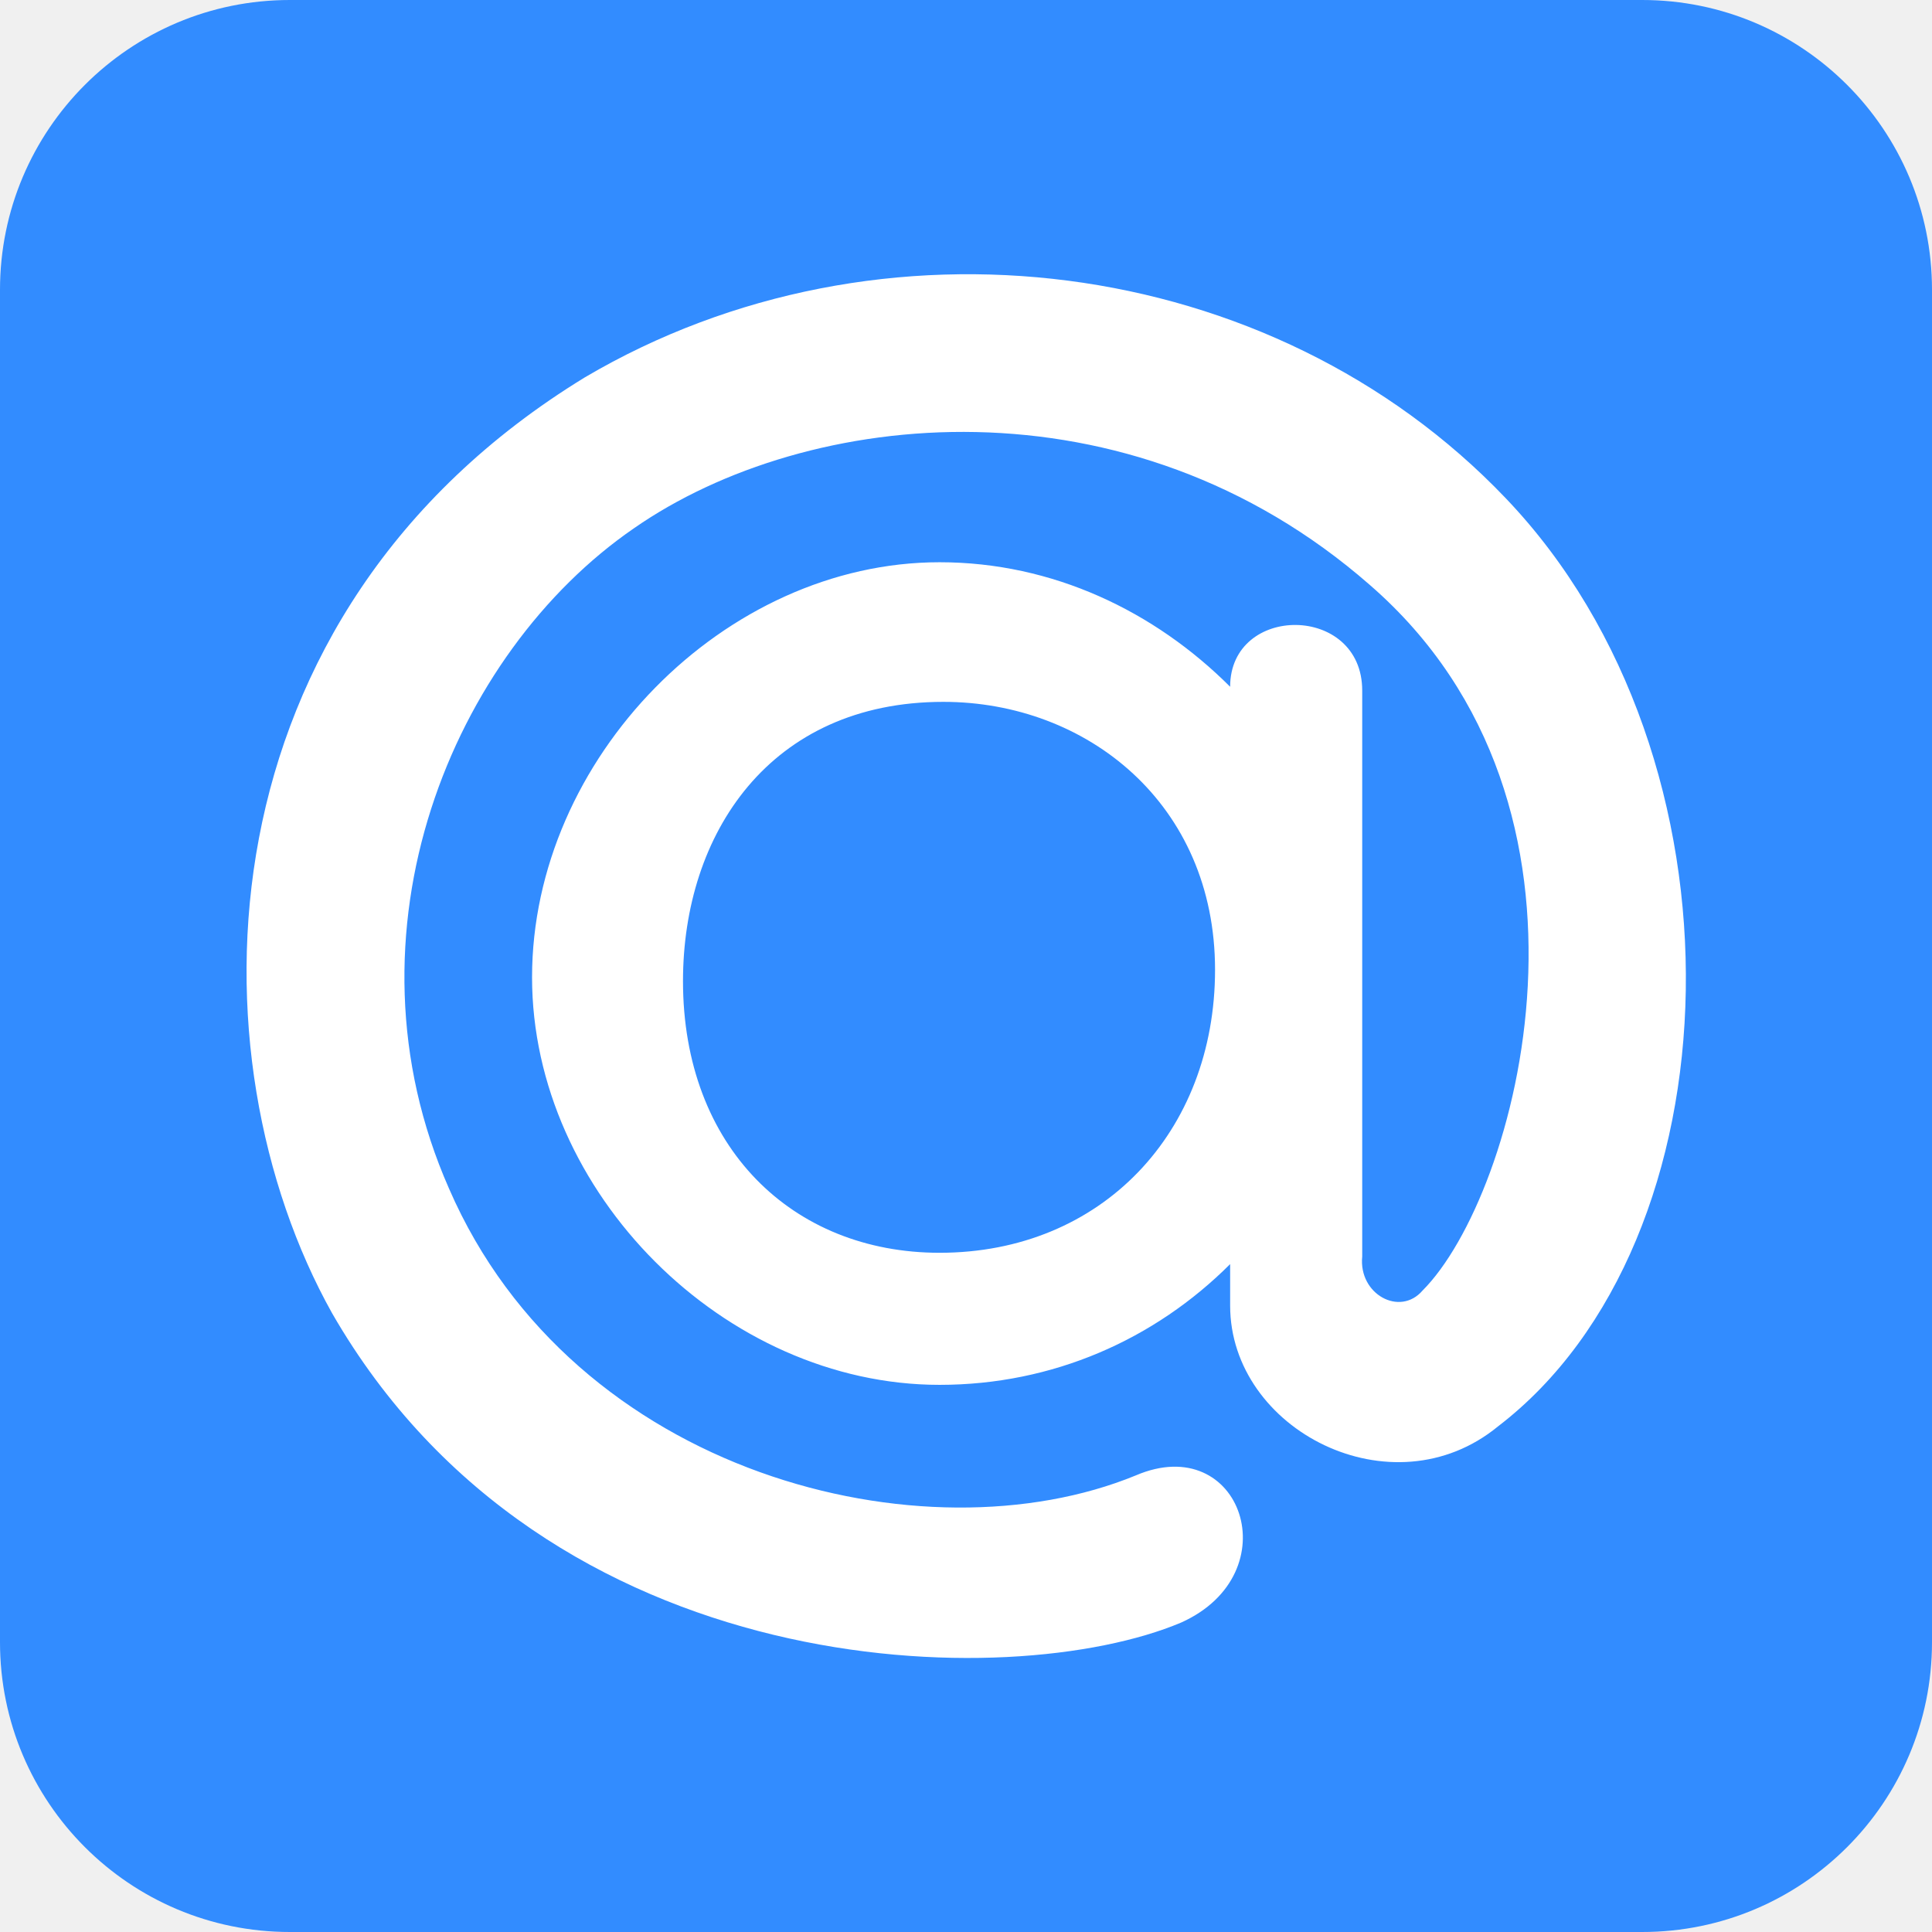
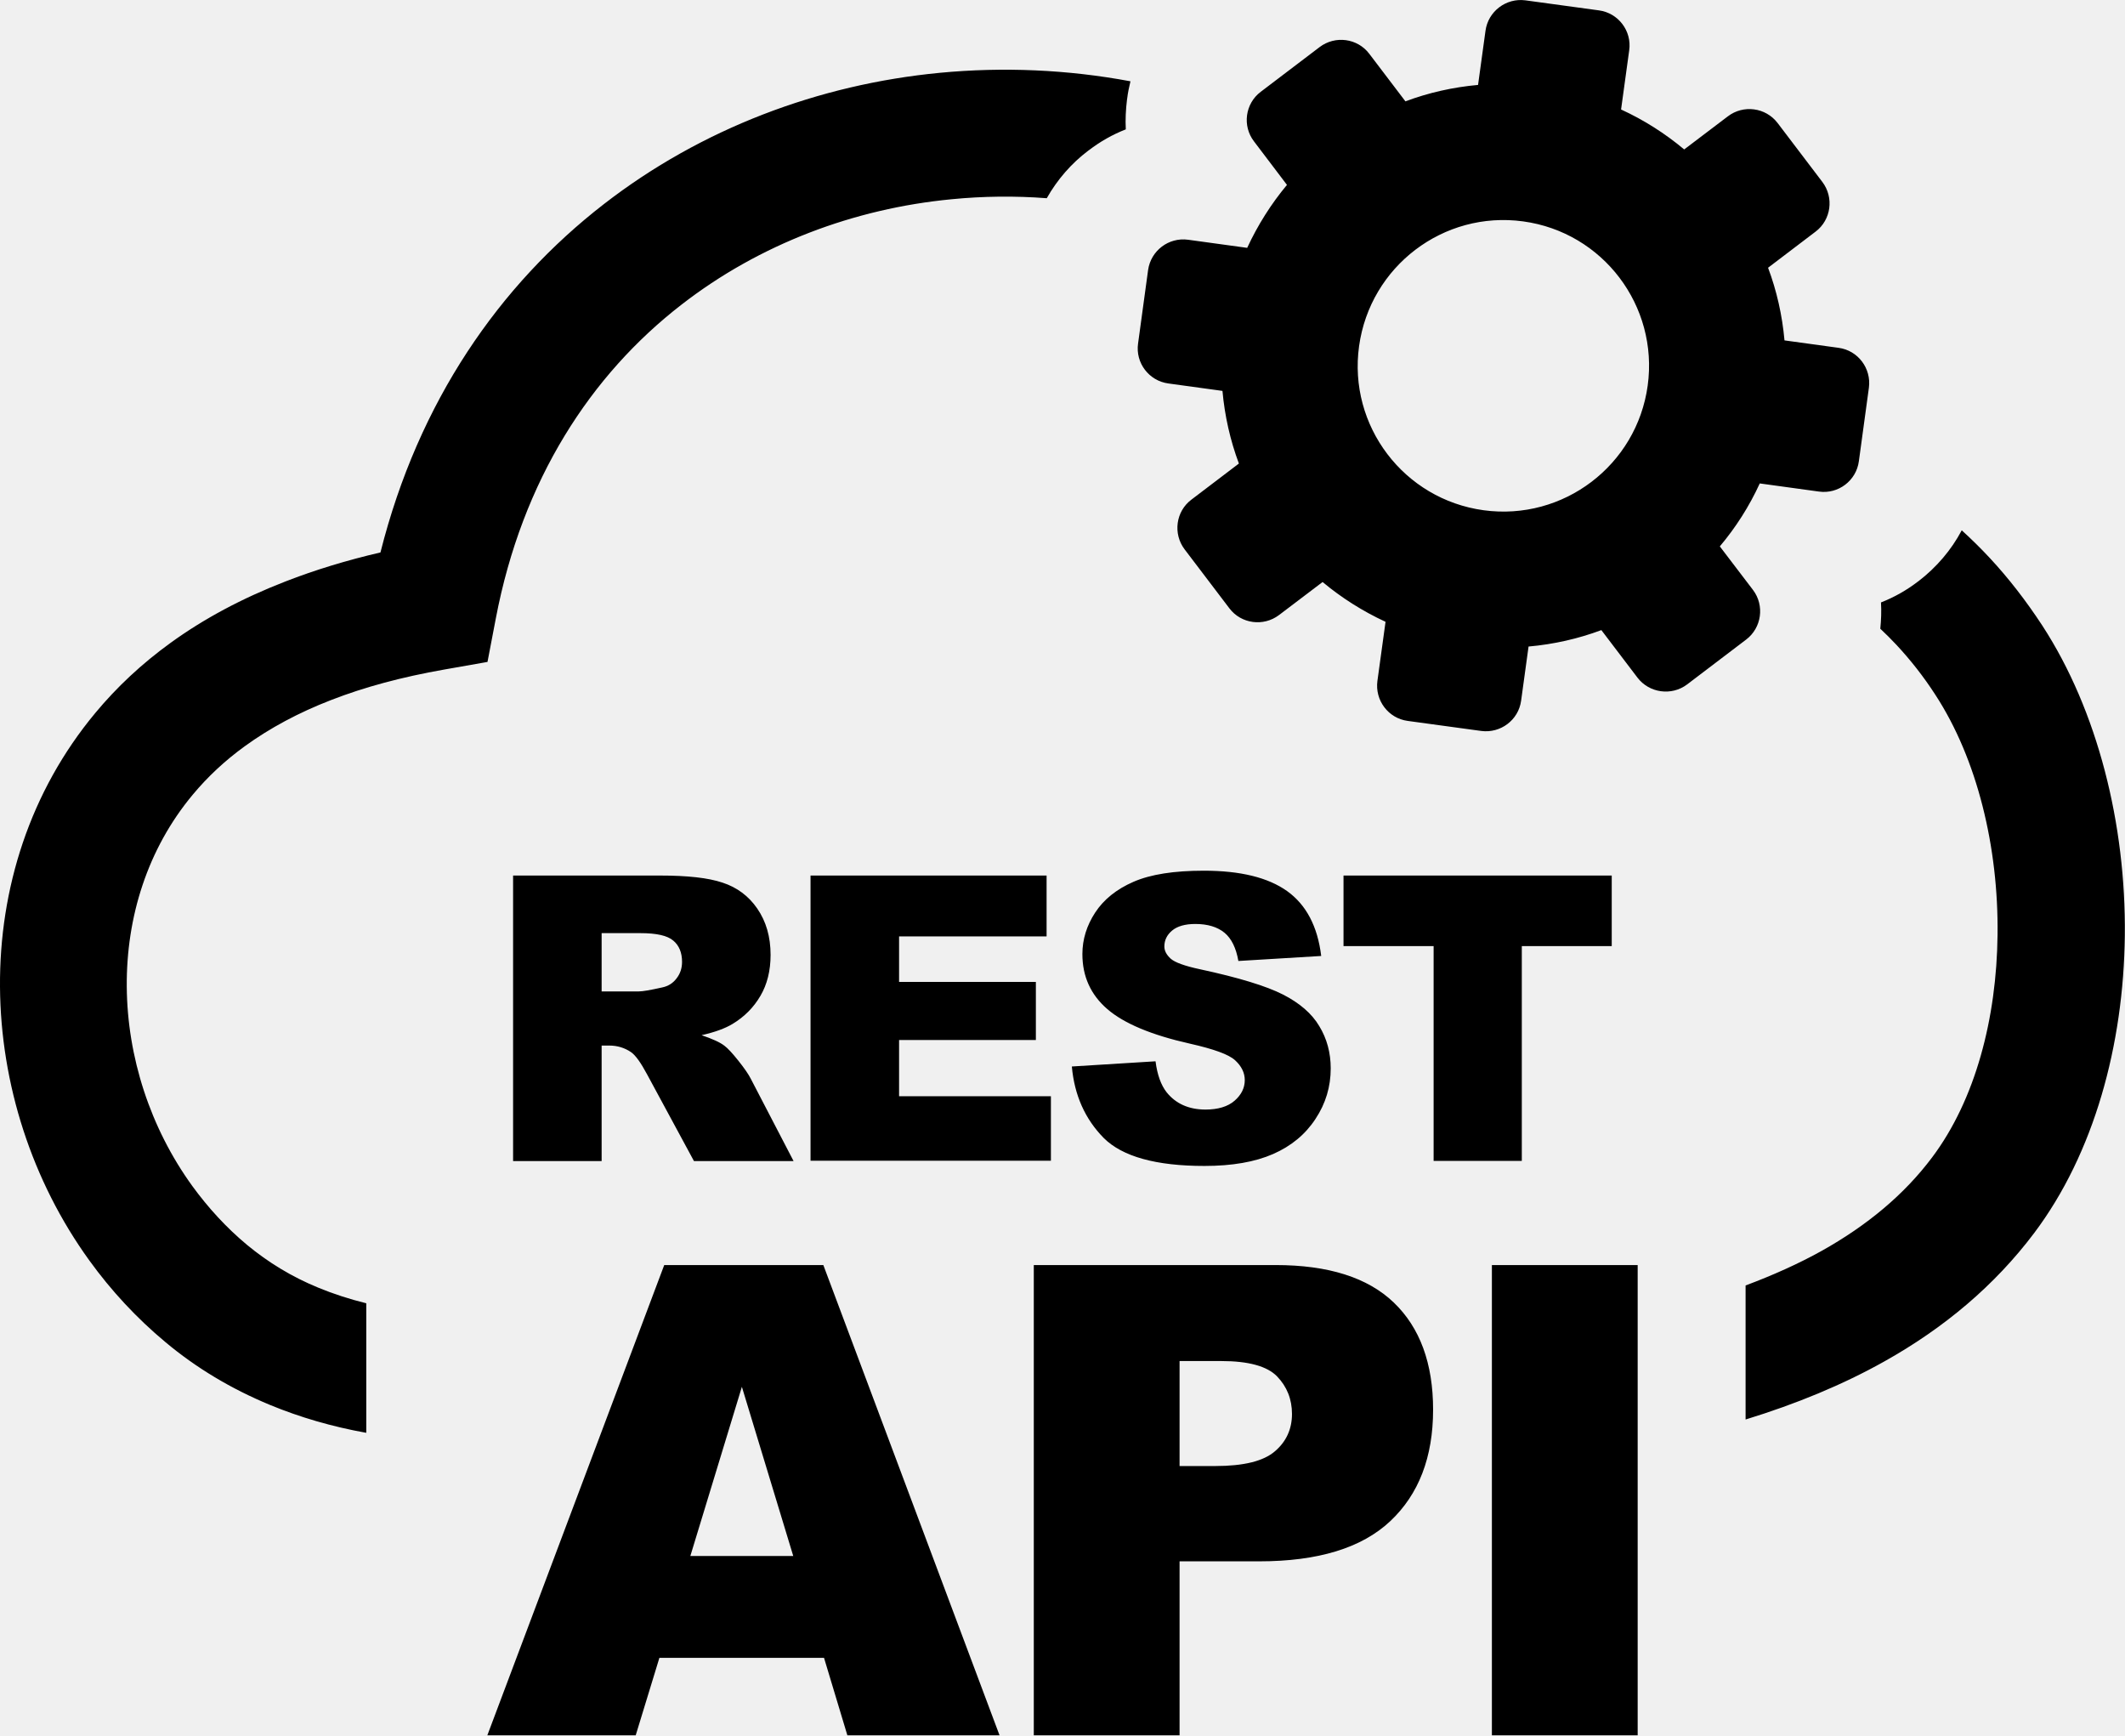
- <svg xmlns="http://www.w3.org/2000/svg" aria-label="Mail" role="img" viewBox="0 0 512 512">
-   <rect width="512" height="512" rx="15%" fill="#328cff" />
-   <path d="m250 186c-46 0-69 35-69 74 0 44 29 72 68 72 43 0 73-32 73-75 0-44-34-71-72-71zm-1-37c30 0 57 13 77 33 0-22 35-22 35 1v150c-1 10 10 16 16 9 25-25 54-128-14-187-64-56-149-47-195-15-48 33-79 107-49 175 33 76 126 99 182 76 28-12 41 26 12 39-45 19-168 17-225-82-38-68-36-185 67-248 78-46 182-33 244 32 66 69 62 197-2 246-28 23-71 1-71-32v-11c-20 20-47 32-77 32-57 0-108-51-108-108 0-58 51-110 108-110" fill="#fff" />
+ <svg xmlns="http://www.w3.org/2000/svg" version="1.1" id="Layer_1" x="0px" y="0px" viewBox="0 0 122.88 100.33" style="enable-background:new 0 0 122.88 100.33" xml:space="preserve">
+   <style type="text/css">
+ 	.st0{fill-rule:evenodd;clip-rule:evenodd;}
+ </style>
+   <g>
+     <path class="st0" d="M102.79,7.11l2.59,3.41c0.68,0.9,0.51,2.19-0.39,2.87l-2.75,2.09c0.5,1.33,0.82,2.75,0.95,4.2l3.13,0.43 c1.12,0.15,1.9,1.19,1.75,2.31l-0.58,4.25c-0.15,1.12-1.19,1.91-2.31,1.75l-3.42-0.47c-0.61,1.33-1.39,2.55-2.31,3.64l1.92,2.52 c0.68,0.9,0.5,2.19-0.4,2.87l-3.41,2.59c-0.9,0.68-2.19,0.5-2.87-0.39l-2.09-2.75c-1.34,0.5-2.75,0.82-4.21,0.95l-0.43,3.13 c-0.15,1.12-1.19,1.9-2.31,1.75l-4.25-0.58c-1.12-0.15-1.9-1.19-1.75-2.31l0.47-3.42c-1.32-0.61-2.55-1.39-3.64-2.3l-2.52,1.91 c-0.9,0.68-2.19,0.51-2.87-0.39l-2.59-3.41c-0.68-0.9-0.51-2.19,0.39-2.87l2.75-2.09c-0.5-1.34-0.82-2.75-0.95-4.2l-3.13-0.43 c-1.12-0.15-1.91-1.19-1.75-2.31l0.58-4.25c0.16-1.12,1.19-1.9,2.31-1.75l3.42,0.47c0.61-1.32,1.39-2.55,2.3-3.64l-1.91-2.52 C71.83,7.28,72,5.99,72.9,5.31l3.41-2.59c0.9-0.68,2.19-0.51,2.87,0.39l2.09,2.75c1.33-0.5,2.75-0.82,4.2-0.95l0.43-3.13 c0.15-1.12,1.19-1.91,2.31-1.76l4.25,0.58c1.12,0.15,1.91,1.19,1.75,2.31l-0.47,3.42c1.33,0.61,2.55,1.39,3.65,2.31l2.52-1.91 C100.81,6.04,102.1,6.21,102.79,7.11L102.79,7.11L102.79,7.11z M29.67,67.12v-16.5h8.5c1.58,0,2.78,0.13,3.61,0.41 c0.83,0.27,1.51,0.77,2.01,1.5c0.51,0.74,0.77,1.63,0.77,2.68c0,0.91-0.2,1.71-0.59,2.37c-0.39,0.67-0.93,1.21-1.61,1.62 c-0.43,0.26-1.03,0.48-1.79,0.65c0.61,0.21,1.05,0.4,1.32,0.61c0.19,0.14,0.46,0.43,0.81,0.87c0.35,0.44,0.59,0.79,0.71,1.03 l2.48,4.77h-5.76l-2.72-5.03c-0.35-0.65-0.65-1.08-0.92-1.27c-0.37-0.25-0.79-0.38-1.25-0.38h-0.45v6.68H29.67L29.67,67.12z M47.65,95.85h-9.52l-1.37,4.48h-8.58l10.23-27.19h9.2l10.19,27.19h-8.8L47.65,95.85L47.65,95.85z M45.87,89.96l-2.97-9.78 l-2.98,9.78H45.87L45.87,89.96z M59.78,73.14h13.98c3.05,0,5.33,0.72,6.84,2.17c1.51,1.45,2.27,3.52,2.27,6.19 c0,2.75-0.83,4.9-2.48,6.45c-1.65,1.55-4.18,2.32-7.57,2.32h-4.61v10.06h-8.43V73.14L59.78,73.14z M68.21,84.76h2.07 c1.63,0,2.78-0.28,3.44-0.85c0.66-0.56,0.99-1.29,0.99-2.16c0-0.85-0.29-1.58-0.86-2.17c-0.57-0.59-1.65-0.89-3.23-0.89h-2.41 V84.76L68.21,84.76z M86.27,73.14h8.43v27.19h-8.43V73.14L86.27,73.14z M34.79,57.32h2.15c0.23,0,0.68-0.08,1.35-0.23 c0.34-0.07,0.62-0.24,0.83-0.52c0.22-0.28,0.32-0.6,0.32-0.96c0-0.53-0.17-0.95-0.51-1.23c-0.34-0.29-0.97-0.43-1.9-0.43h-2.24 V57.32L34.79,57.32z M46.87,50.62h13.65v3.52h-8.53v2.63h7.91v3.36h-7.91v3.25h8.78v3.73h-13.9V50.62L46.87,50.62z M61.98,61.66 l4.84-0.3c0.1,0.79,0.32,1.38,0.64,1.79c0.53,0.66,1.28,1,2.25,1c0.72,0,1.29-0.17,1.68-0.51c0.39-0.34,0.59-0.74,0.59-1.19 c0-0.43-0.19-0.81-0.56-1.15c-0.37-0.34-1.24-0.65-2.61-0.96c-2.23-0.5-3.82-1.17-4.78-2c-0.96-0.83-1.44-1.89-1.44-3.18 c0-0.85,0.25-1.65,0.74-2.4c0.49-0.75,1.23-1.35,2.22-1.78c0.99-0.43,2.34-0.64,4.06-0.64c2.11,0,3.71,0.39,4.82,1.18 c1.1,0.79,1.76,2.03,1.97,3.75l-4.79,0.29c-0.13-0.75-0.4-1.3-0.8-1.63c-0.41-0.34-0.98-0.51-1.69-0.51 c-0.59,0-1.04,0.13-1.34,0.38c-0.3,0.25-0.45,0.56-0.45,0.92c0,0.26,0.13,0.49,0.37,0.71c0.24,0.21,0.8,0.42,1.7,0.61 c2.23,0.48,3.83,0.97,4.79,1.46c0.96,0.49,1.67,1.1,2.1,1.83c0.44,0.72,0.66,1.54,0.66,2.44c0,1.06-0.29,2.03-0.88,2.92 c-0.58,0.89-1.4,1.57-2.45,2.03c-1.05,0.46-2.37,0.69-3.97,0.69c-2.8,0-4.75-0.54-5.83-1.62C62.74,64.69,62.13,63.32,61.98,61.66 L61.98,61.66z M77.69,50.62h15.51v4.08H88v12.42H82.9V54.7h-5.21V50.62L77.69,50.62z M60.53,11.46c-1.83-0.14-3.68-0.12-5.51,0.06 c-5.63,0.54-11.1,2.59-15.62,6.1c-5.23,4.05-9.2,10.11-10.73,18.14l-0.48,2.51l-2.5,0.44c-2.45,0.43-4.64,1.02-6.56,1.77 c-1.86,0.72-3.52,1.61-4.97,2.66c-1.16,0.84-2.16,1.78-3.01,2.8c-2.63,3.15-3.85,7.1-3.82,11.1c0.03,4.06,1.35,8.16,3.79,11.53 c0.91,1.25,1.96,2.4,3.16,3.4c1.22,1.01,2.59,1.85,4.13,2.48c0.87,0.36,1.8,0.66,2.77,0.9v7.49c-2-0.36-3.84-0.9-5.56-1.61 c-2.27-0.94-4.28-2.15-6.05-3.63c-1.68-1.4-3.15-2.99-4.4-4.72C1.84,68.28,0.04,62.66,0,57.06c-0.04-5.66,1.72-11.29,5.52-15.85 c1.23-1.48,2.68-2.84,4.34-4.04c1.93-1.4,4.14-2.58,6.64-3.55c1.72-0.67,3.56-1.23,5.5-1.68c2.2-8.74,6.89-15.47,12.92-20.14 c5.64-4.37,12.43-6.92,19.42-7.59c3.67-0.35,7.39-0.19,11.03,0.49c-0.08,0.33-0.15,0.66-0.19,1l-0.01,0.06 c-0.07,0.57-0.1,1.14-0.07,1.72c-0.77,0.3-1.49,0.71-2.14,1.21l-0.03,0.02C61.96,9.44,61.14,10.38,60.53,11.46L60.53,11.46z M113.44,30.66c0.56,0.51,1.1,1.04,1.63,1.61c1.07,1.15,2.08,2.45,3.03,3.9c3.2,4.92,4.84,11.49,4.77,17.92 c-0.07,6.31-1.77,12.59-5.25,17.21c-2.27,3.01-5.18,5.47-8.67,7.42c-2.39,1.34-5.08,2.45-8.01,3.35v-7.75 c1.58-0.59,3.05-1.25,4.4-2c2.63-1.47,4.78-3.26,6.39-5.41c2.5-3.33,3.73-8.04,3.78-12.87c0.06-5.07-1.18-10.16-3.59-13.86 c-0.69-1.07-1.45-2.03-2.25-2.89c-0.31-0.33-0.62-0.64-0.94-0.94c0.05-0.5,0.07-1.01,0.04-1.52c0.77-0.3,1.49-0.71,2.14-1.21 l0.03-0.02C111.97,32.81,112.83,31.81,113.44,30.66L113.44,30.66z M88.08,12.8c4.61,0.63,7.83,4.88,7.2,9.49 c-0.63,4.61-4.88,7.84-9.49,7.21c-4.61-0.63-7.84-4.88-7.2-9.49C79.23,15.4,83.47,12.17,88.08,12.8L88.08,12.8L88.08,12.8z" />
+   </g>
</svg>
